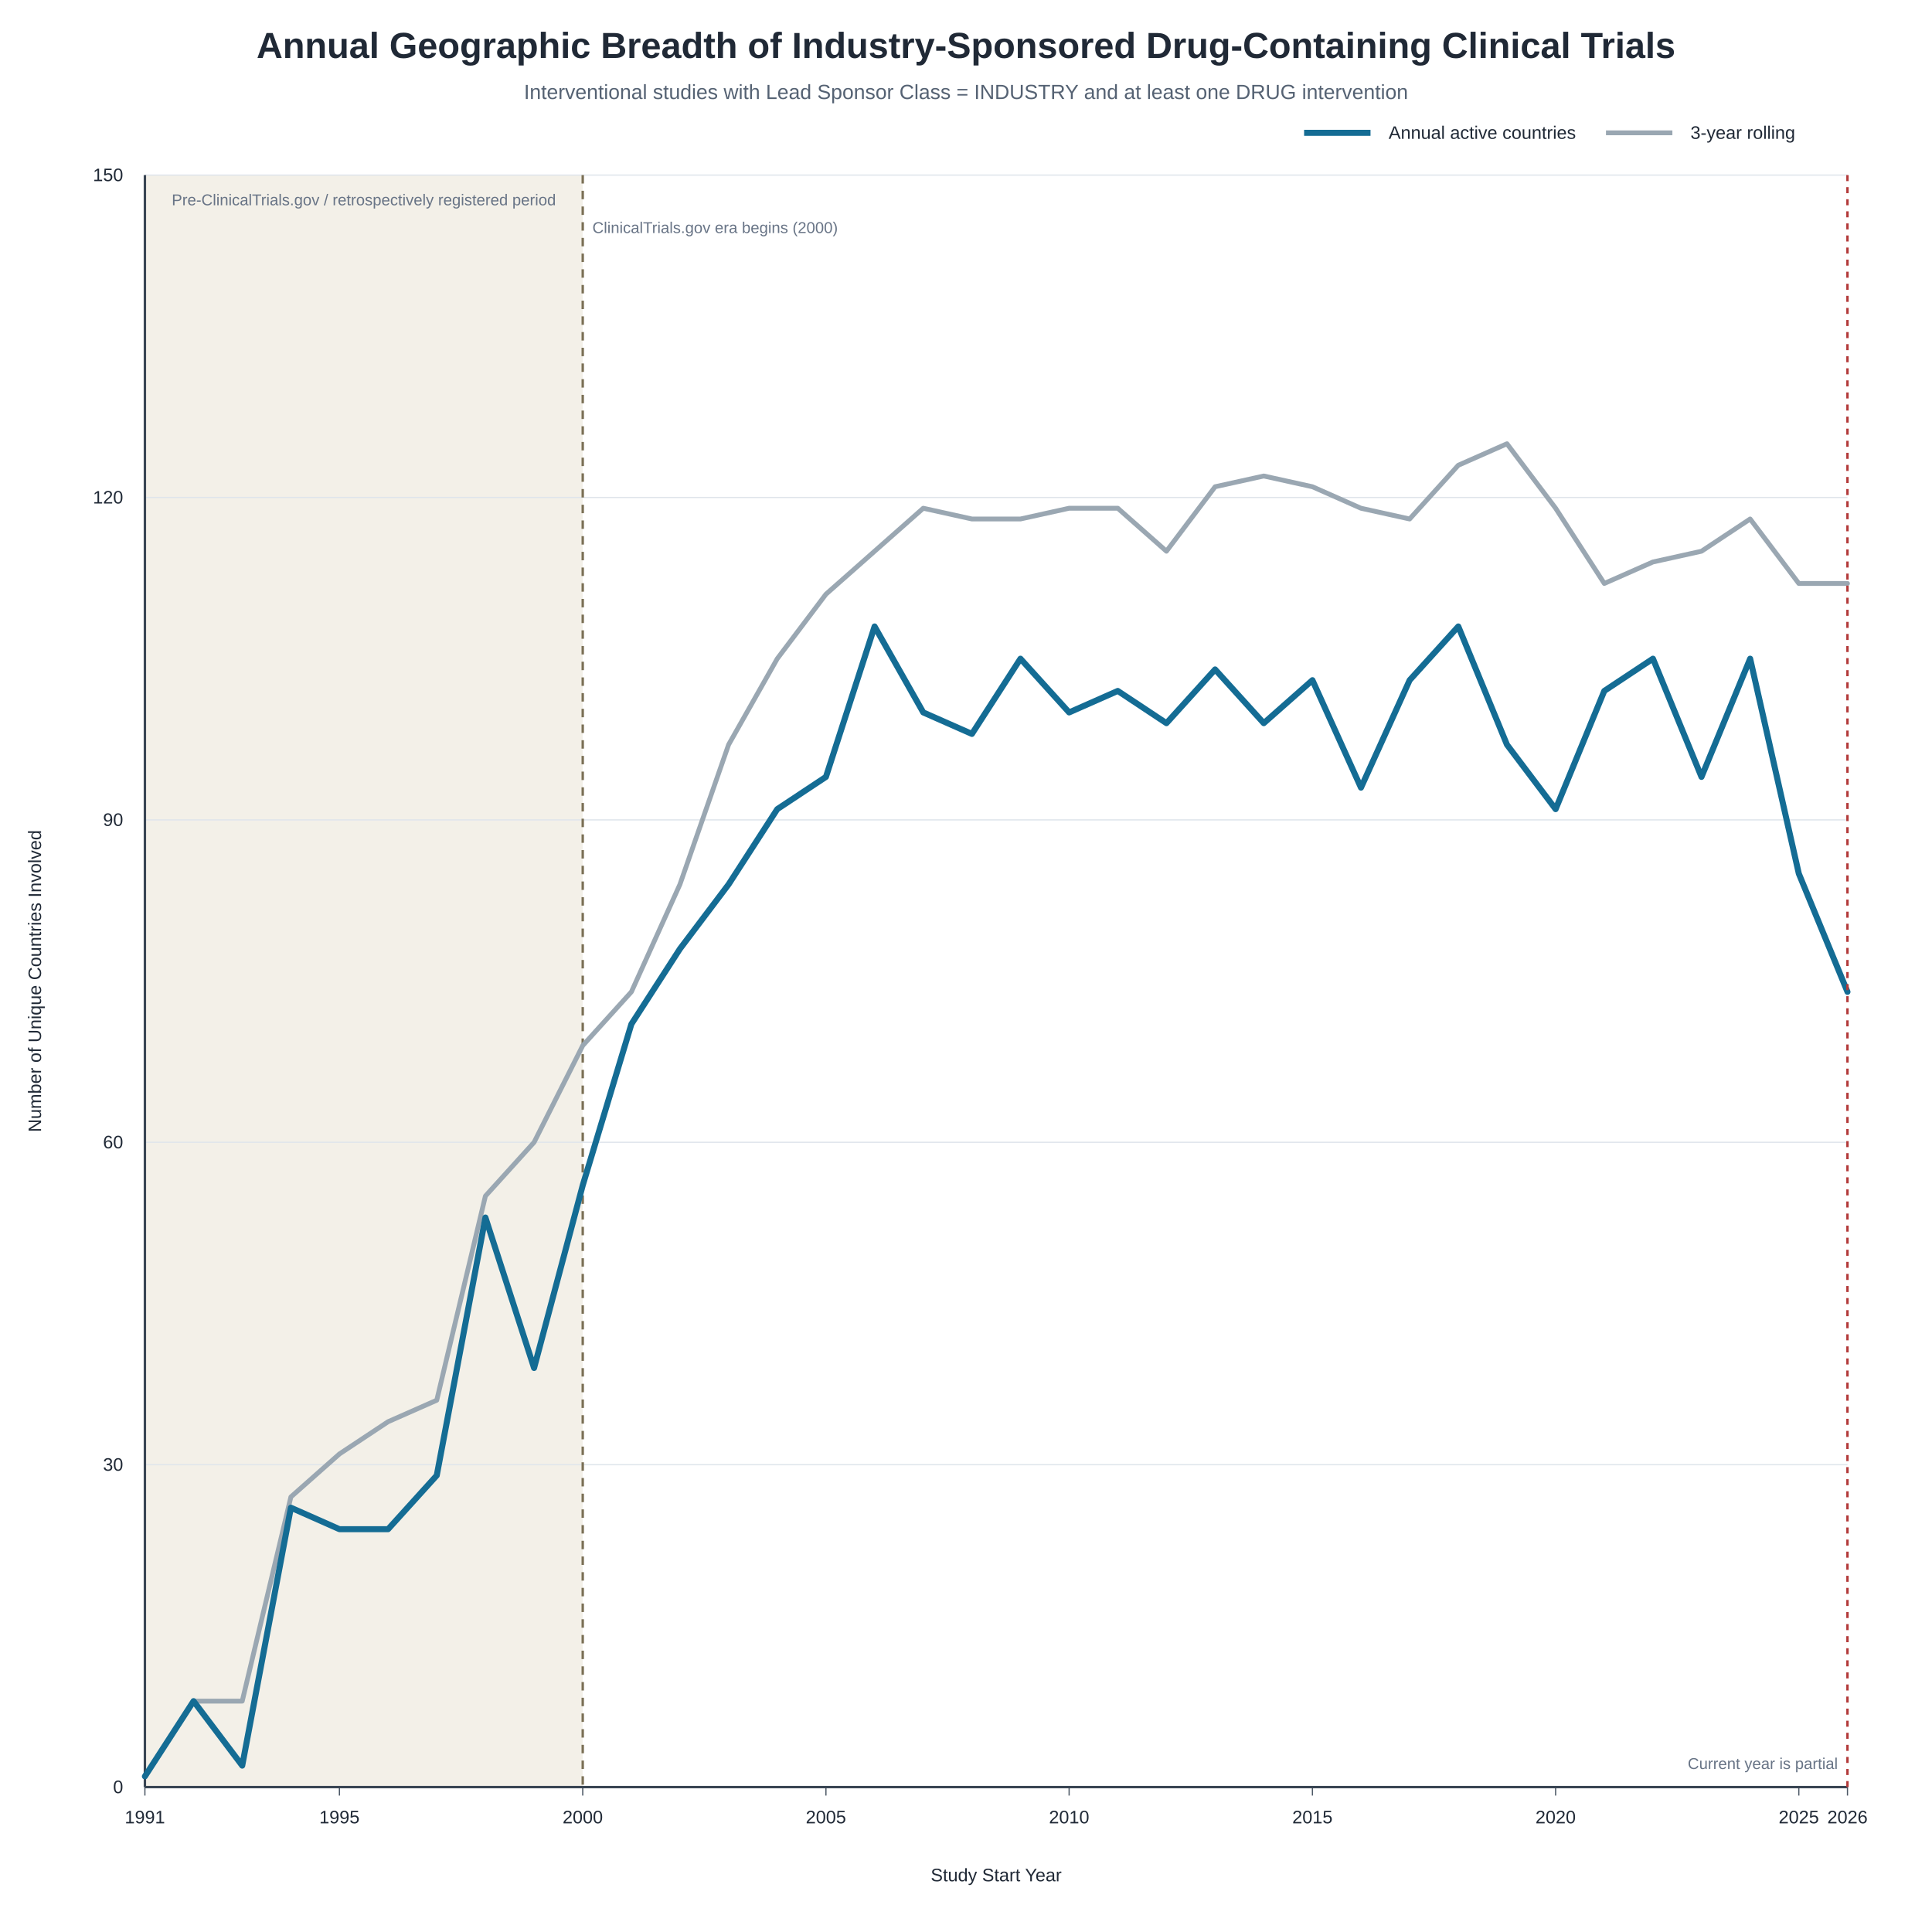
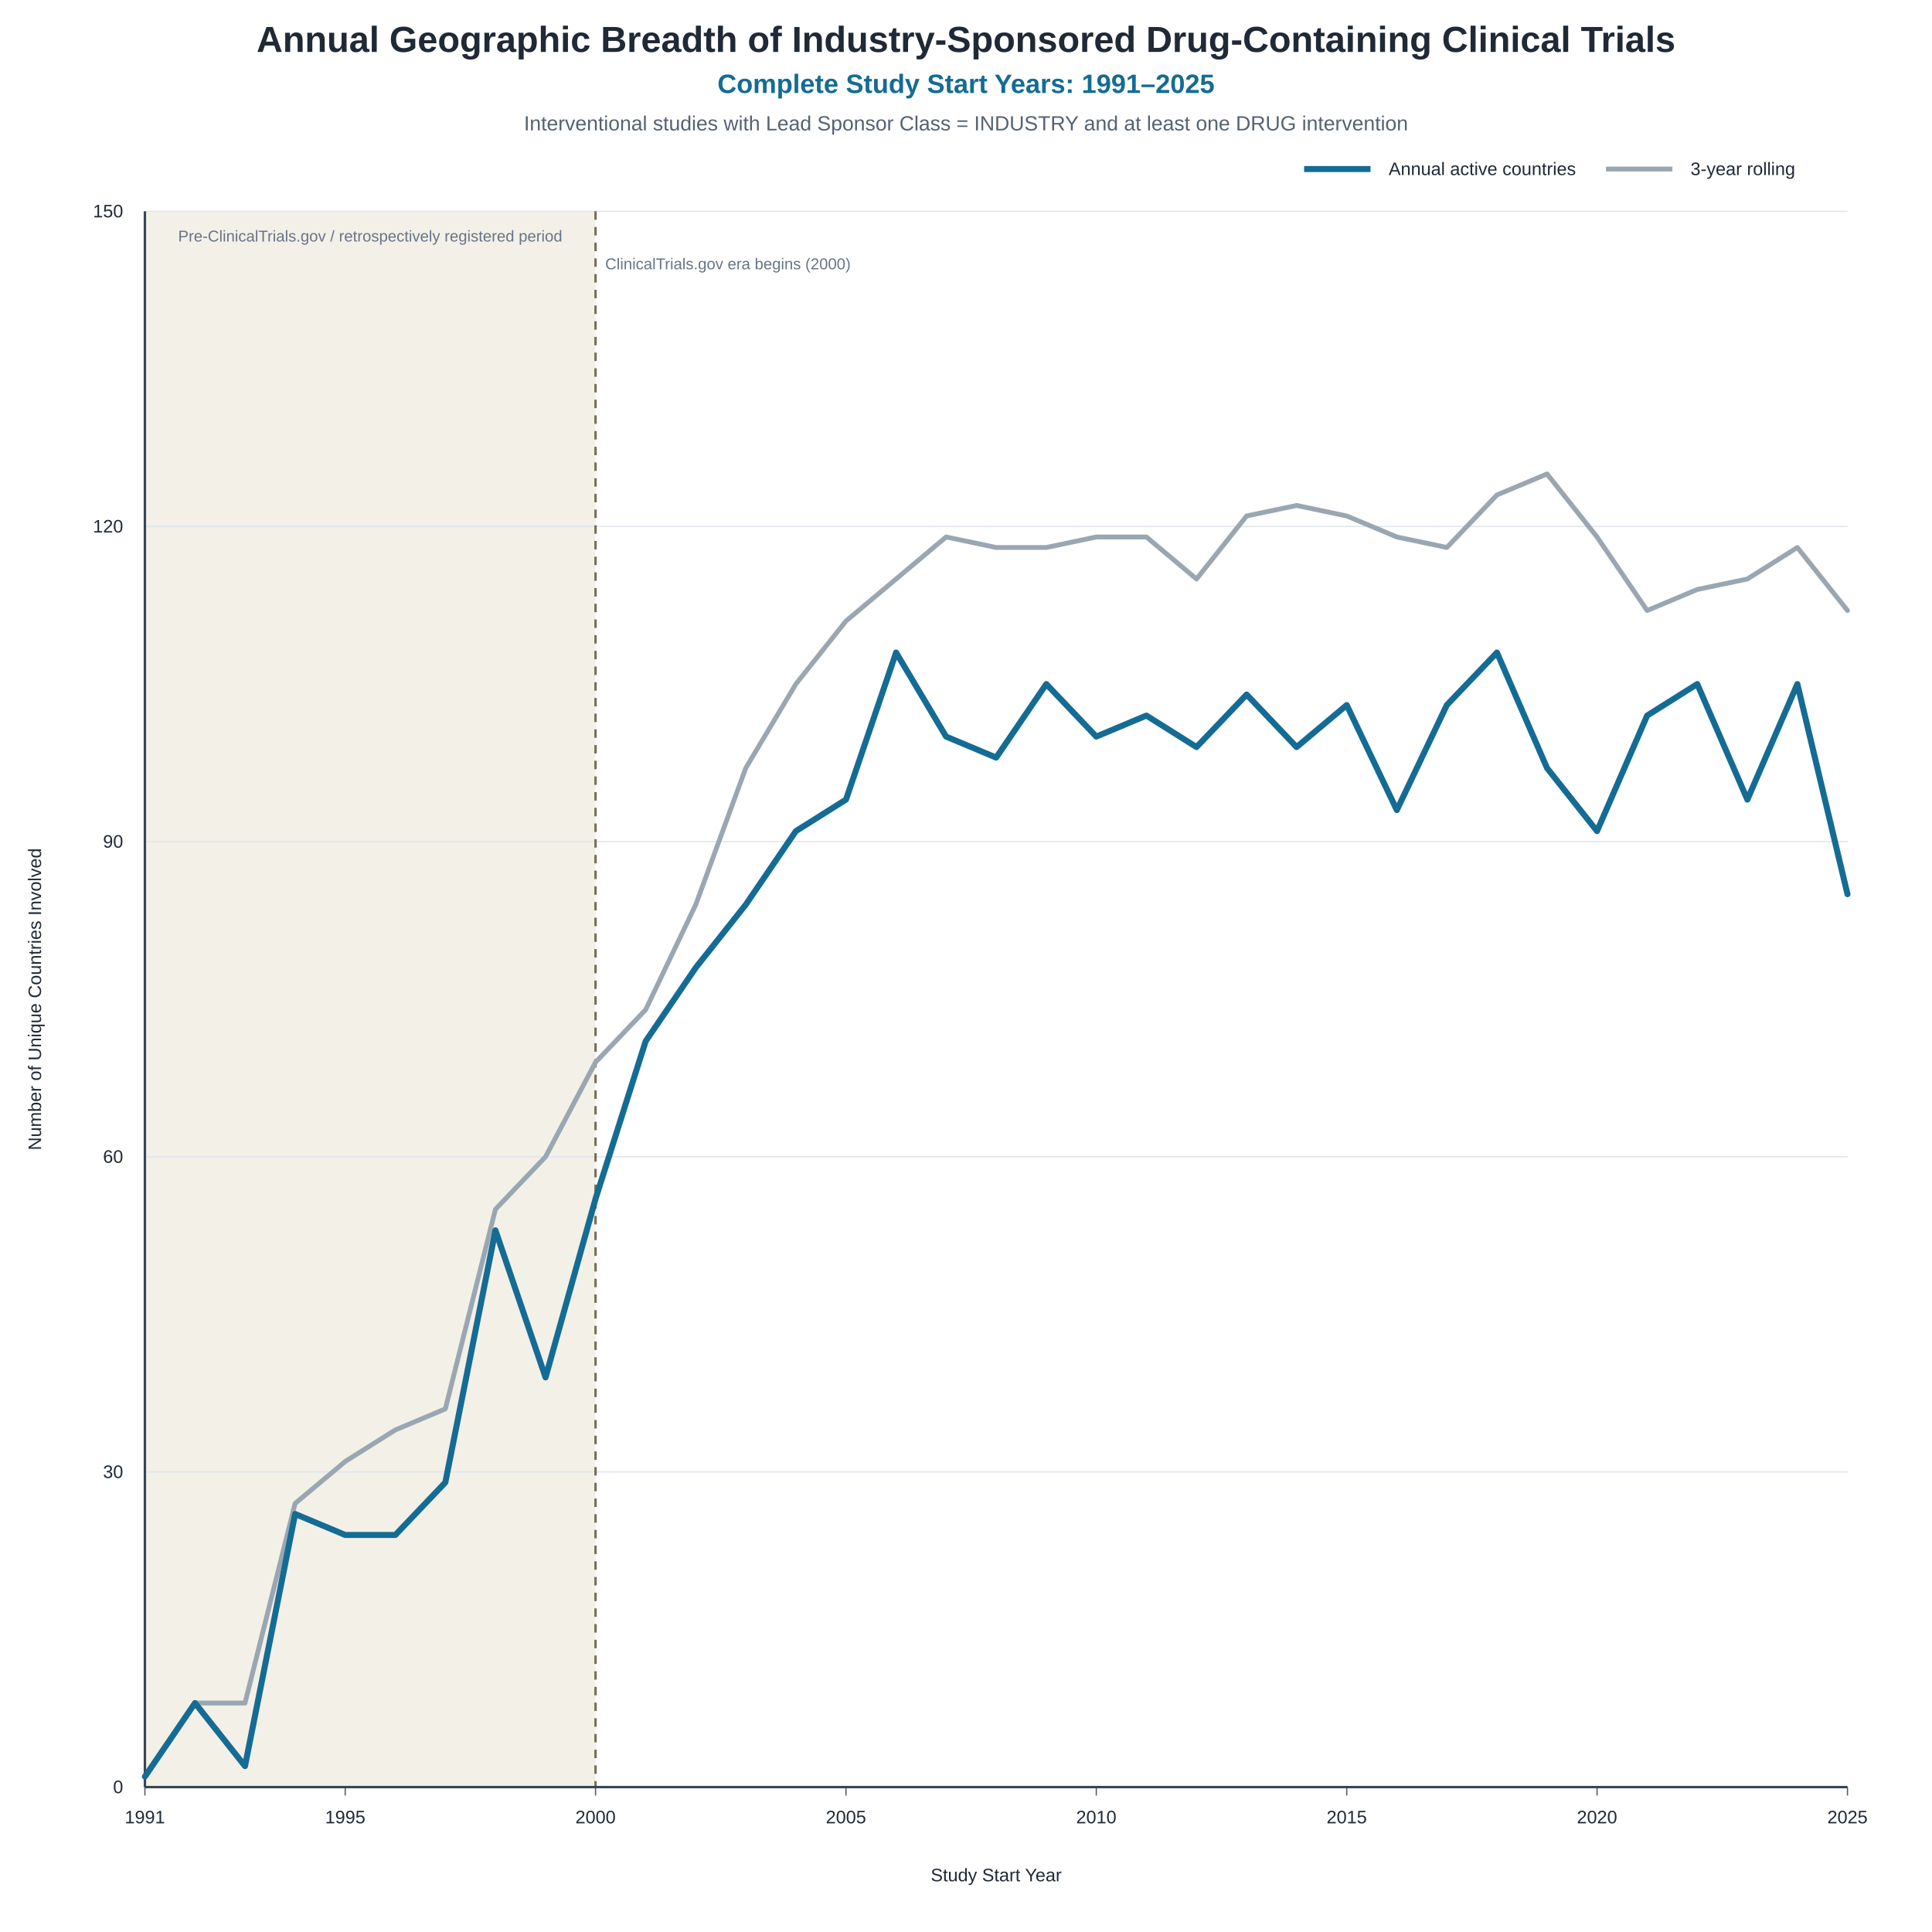
<svg xmlns="http://www.w3.org/2000/svg" width="1600" height="1600" viewBox="0 0 1600 1600">
  <rect x="0" y="0" width="1600" height="1600" fill="#ffffff" fill-opacity="1" />
-   <style>text{font-family:Arial,Helvetica,sans-serif;fill:#202936}.title{font-size:30px;font-weight:700}.subtitle{font-size:17px;fill:#556273}.axis{font-size:15px}.small{font-size:13px;fill:#687486}.legend{font-size:15px}</style>
-   <text x="800" y="48" text-anchor="middle" class="title">Annual Geographic Breadth of Industry-Sponsored Drug-Containing Clinical Trials</text>
-   <text x="800" y="82" text-anchor="middle" class="subtitle">Interventional studies with Lead Sponsor Class = INDUSTRY and at least one DRUG intervention</text>
-   <rect x="120" y="145" width="362.6" height="1335" fill="#f3f0e8" />
-   <text x="301.3" y="170" text-anchor="middle" class="small">Pre-ClinicalTrials.gov / retrospectively registered period</text>
+   <style>text{font-family:Arial,Helvetica,sans-serif;fill:#202936}.title{font-size:30px;font-weight:700}.period{font-size:22px;font-weight:700;fill:#146c94}.subtitle{font-size:17px;fill:#556273}.axis{font-size:15px}.small{font-size:13px;fill:#687486}.legend{font-size:15px}</style>
+   <text x="800" y="43" text-anchor="middle" class="title">Annual Geographic Breadth of Industry-Sponsored Drug-Containing Clinical Trials</text>
+   <text x="800" y="77" text-anchor="middle" class="period">Complete Study Start Years: 1991–2025</text>
+   <text x="800" y="108" text-anchor="middle" class="subtitle">Interventional studies with Lead Sponsor Class = INDUSTRY and at least one DRUG intervention</text>
+   <rect x="120" y="175" width="373.2" height="1305" fill="#f3f0e8" />
+   <text x="306.6" y="200" text-anchor="middle" class="small">Pre-ClinicalTrials.gov / retrospectively registered period</text>
  <line x1="120" y1="1480.0" x2="1530" y2="1480.0" stroke="#dfe5eb" stroke-width="1" />
  <text x="102" y="1485.0" text-anchor="end" class="axis">0</text>
-   <line x1="120" y1="1213.0" x2="1530" y2="1213.0" stroke="#dfe5eb" stroke-width="1" />
-   <text x="102" y="1218.0" text-anchor="end" class="axis">30</text>
-   <line x1="120" y1="946.0" x2="1530" y2="946.0" stroke="#dfe5eb" stroke-width="1" />
-   <text x="102" y="951.0" text-anchor="end" class="axis">60</text>
-   <line x1="120" y1="679.0" x2="1530" y2="679.0" stroke="#dfe5eb" stroke-width="1" />
-   <text x="102" y="684.0" text-anchor="end" class="axis">90</text>
-   <line x1="120" y1="412.0" x2="1530" y2="412.0" stroke="#dfe5eb" stroke-width="1" />
-   <text x="102" y="417.0" text-anchor="end" class="axis">120</text>
-   <line x1="120" y1="145.0" x2="1530" y2="145.0" stroke="#dfe5eb" stroke-width="1" />
-   <text x="102" y="150.0" text-anchor="end" class="axis">150</text>
+   <line x1="120" y1="1219.0" x2="1530" y2="1219.0" stroke="#dfe5eb" stroke-width="1" />
+   <text x="102" y="1224.0" text-anchor="end" class="axis">30</text>
+   <line x1="120" y1="958.0" x2="1530" y2="958.0" stroke="#dfe5eb" stroke-width="1" />
+   <text x="102" y="963.0" text-anchor="end" class="axis">60</text>
+   <line x1="120" y1="697.0" x2="1530" y2="697.0" stroke="#dfe5eb" stroke-width="1" />
+   <text x="102" y="702.0" text-anchor="end" class="axis">90</text>
+   <line x1="120" y1="436.0" x2="1530" y2="436.0" stroke="#dfe5eb" stroke-width="1" />
+   <text x="102" y="441.0" text-anchor="end" class="axis">120</text>
+   <line x1="120" y1="175.0" x2="1530" y2="175.0" stroke="#dfe5eb" stroke-width="1" />
+   <text x="102" y="180.0" text-anchor="end" class="axis">150</text>
  <line x1="120.0" y1="1480" x2="120.0" y2="1487" stroke="#4d5966" />
  <text x="120.0" y="1510" text-anchor="middle" class="axis">1991</text>
-   <line x1="281.1" y1="1480" x2="281.1" y2="1487" stroke="#4d5966" />
-   <text x="281.1" y="1510" text-anchor="middle" class="axis">1995</text>
-   <line x1="482.6" y1="1480" x2="482.6" y2="1487" stroke="#4d5966" />
-   <text x="482.6" y="1510" text-anchor="middle" class="axis">2000</text>
-   <line x1="684.0" y1="1480" x2="684.0" y2="1487" stroke="#4d5966" />
-   <text x="684.0" y="1510" text-anchor="middle" class="axis">2005</text>
-   <line x1="885.4" y1="1480" x2="885.4" y2="1487" stroke="#4d5966" />
-   <text x="885.4" y="1510" text-anchor="middle" class="axis">2010</text>
-   <line x1="1086.9" y1="1480" x2="1086.9" y2="1487" stroke="#4d5966" />
-   <text x="1086.9" y="1510" text-anchor="middle" class="axis">2015</text>
-   <line x1="1288.3" y1="1480" x2="1288.3" y2="1487" stroke="#4d5966" />
-   <text x="1288.3" y="1510" text-anchor="middle" class="axis">2020</text>
-   <line x1="1489.7" y1="1480" x2="1489.7" y2="1487" stroke="#4d5966" />
-   <text x="1489.7" y="1510" text-anchor="middle" class="axis">2025</text>
+   <line x1="285.9" y1="1480" x2="285.9" y2="1487" stroke="#4d5966" />
+   <text x="285.9" y="1510" text-anchor="middle" class="axis">1995</text>
+   <line x1="493.2" y1="1480" x2="493.2" y2="1487" stroke="#4d5966" />
+   <text x="493.2" y="1510" text-anchor="middle" class="axis">2000</text>
+   <line x1="700.6" y1="1480" x2="700.6" y2="1487" stroke="#4d5966" />
+   <text x="700.6" y="1510" text-anchor="middle" class="axis">2005</text>
+   <line x1="907.9" y1="1480" x2="907.9" y2="1487" stroke="#4d5966" />
+   <text x="907.9" y="1510" text-anchor="middle" class="axis">2010</text>
+   <line x1="1115.3" y1="1480" x2="1115.3" y2="1487" stroke="#4d5966" />
+   <text x="1115.3" y="1510" text-anchor="middle" class="axis">2015</text>
+   <line x1="1322.6" y1="1480" x2="1322.6" y2="1487" stroke="#4d5966" />
+   <text x="1322.6" y="1510" text-anchor="middle" class="axis">2020</text>
  <line x1="1530.0" y1="1480" x2="1530.0" y2="1487" stroke="#4d5966" />
-   <text x="1530.0" y="1510" text-anchor="middle" class="axis">2026</text>
-   <line x1="482.6" y1="145" x2="482.6" y2="1480" stroke="#7a6f55" stroke-width="2" stroke-dasharray="7 6" />
-   <text x="490.6" y="193" class="small">ClinicalTrials.gov era begins (2000)</text>
+   <text x="1530.0" y="1510" text-anchor="middle" class="axis">2025</text>
+   <line x1="493.2" y1="175" x2="493.2" y2="1480" stroke="#7a6f55" stroke-width="2" stroke-dasharray="7 6" />
+   <text x="501.2" y="223" class="small">ClinicalTrials.gov era begins (2000)</text>
  <line x1="120" y1="1480" x2="1530" y2="1480" stroke="#394553" stroke-width="2" />
-   <line x1="120" y1="145" x2="120" y2="1480" stroke="#394553" stroke-width="2" />
-   <polyline points="120.0,1471.1 160.3,1408.8 200.6,1408.8 240.9,1239.7 281.1,1204.1 321.4,1177.4 361.7,1159.6 402.0,990.5 442.3,946.0 482.6,865.9 522.9,821.4 563.1,732.4 603.4,616.7 643.7,545.5 684.0,492.1 724.3,456.5 764.6,420.9 804.9,429.8 845.1,429.8 885.4,420.9 925.7,420.9 966.0,456.5 1006.3,403.1 1046.6,394.2 1086.9,403.1 1127.1,420.9 1167.4,429.8 1207.7,385.3 1248.0,367.5 1288.3,420.9 1328.6,483.2 1368.9,465.4 1409.1,456.5 1449.4,429.8 1489.7,483.2 1530.0,483.2" fill="none" stroke="#9aa7b2" stroke-width="4" stroke-linejoin="round" stroke-linecap="round" />
-   <polyline points="120.0,1471.1 160.3,1408.8 200.6,1462.2 240.9,1248.6 281.1,1266.4 321.4,1266.4 361.7,1221.9 402.0,1008.3 442.3,1132.9 482.6,981.6 522.9,848.1 563.1,785.8 603.4,732.4 643.7,670.1 684.0,643.4 724.3,518.8 764.6,590.0 804.9,607.8 845.1,545.5 885.4,590.0 925.7,572.2 966.0,598.9 1006.3,554.4 1046.6,598.9 1086.9,563.3 1127.1,652.3 1167.4,563.3 1207.7,518.8 1248.0,616.7 1288.3,670.1 1328.6,572.2 1368.9,545.5 1409.1,643.4 1449.4,545.5 1489.7,723.5 1530.0,821.4" fill="none" stroke="#146c94" stroke-width="5" stroke-linejoin="round" stroke-linecap="round" />
-   <line x1="1530.0" y1="145" x2="1530.0" y2="1480" stroke="#b33a3a" stroke-width="2" stroke-dasharray="5 5" />
-   <text x="1522.0" y="1465" text-anchor="end" class="small">Current year is partial</text>
+   <line x1="120" y1="175" x2="120" y2="1480" stroke="#394553" stroke-width="2" />
+   <polyline points="120.0,1471.3 161.5,1410.4 202.9,1410.4 244.4,1245.1 285.9,1210.3 327.4,1184.2 368.8,1166.8 410.3,1001.5 451.8,958.0 493.2,879.7 534.7,836.2 576.2,749.2 617.6,636.1 659.1,566.5 700.6,514.3 742.1,479.5 783.5,444.7 825.0,453.4 866.5,453.4 907.9,444.7 949.4,444.7 990.9,479.5 1032.4,427.3 1073.8,418.6 1115.3,427.3 1156.8,444.7 1198.2,453.4 1239.7,409.9 1281.2,392.5 1322.6,444.7 1364.1,505.6 1405.6,488.2 1447.1,479.5 1488.5,453.4 1530.0,505.6" fill="none" stroke="#9aa7b2" stroke-width="4" stroke-linejoin="round" stroke-linecap="round" />
+   <polyline points="120.0,1471.3 161.5,1410.4 202.9,1462.6 244.4,1253.8 285.9,1271.2 327.4,1271.2 368.8,1227.7 410.3,1018.9 451.8,1140.7 493.2,992.8 534.7,862.3 576.2,801.4 617.6,749.2 659.1,688.3 700.6,662.2 742.1,540.4 783.5,610.0 825.0,627.4 866.5,566.5 907.9,610.0 949.4,592.6 990.9,618.7 1032.4,575.2 1073.8,618.7 1115.3,583.9 1156.8,670.9 1198.2,583.9 1239.7,540.4 1281.2,636.1 1322.6,688.3 1364.1,592.6 1405.6,566.5 1447.1,662.2 1488.5,566.5 1530.0,740.5" fill="none" stroke="#146c94" stroke-width="5" stroke-linejoin="round" stroke-linecap="round" />
  <text x="825.0" y="1558" text-anchor="middle" class="axis">Study Start Year</text>
-   <text x="34" y="812.5" text-anchor="middle" class="axis" transform="rotate(-90 34 812.5)">Number of Unique Countries Involved</text>
-   <line x1="1080" y1="110" x2="1135" y2="110" stroke="#146c94" stroke-width="5" />
-   <text x="1150" y="115" class="legend">Annual active countries</text>
-   <line x1="1330" y1="110" x2="1385" y2="110" stroke="#9aa7b2" stroke-width="4" />
-   <text x="1400" y="115" class="legend">3-year rolling</text>
+   <text x="34" y="827.5" text-anchor="middle" class="axis" transform="rotate(-90 34 827.5)">Number of Unique Countries Involved</text>
+   <line x1="1080" y1="140" x2="1135" y2="140" stroke="#146c94" stroke-width="5" />
+   <text x="1150" y="145" class="legend">Annual active countries</text>
+   <line x1="1330" y1="140" x2="1385" y2="140" stroke="#9aa7b2" stroke-width="4" />
+   <text x="1400" y="145" class="legend">3-year rolling</text>
</svg>
